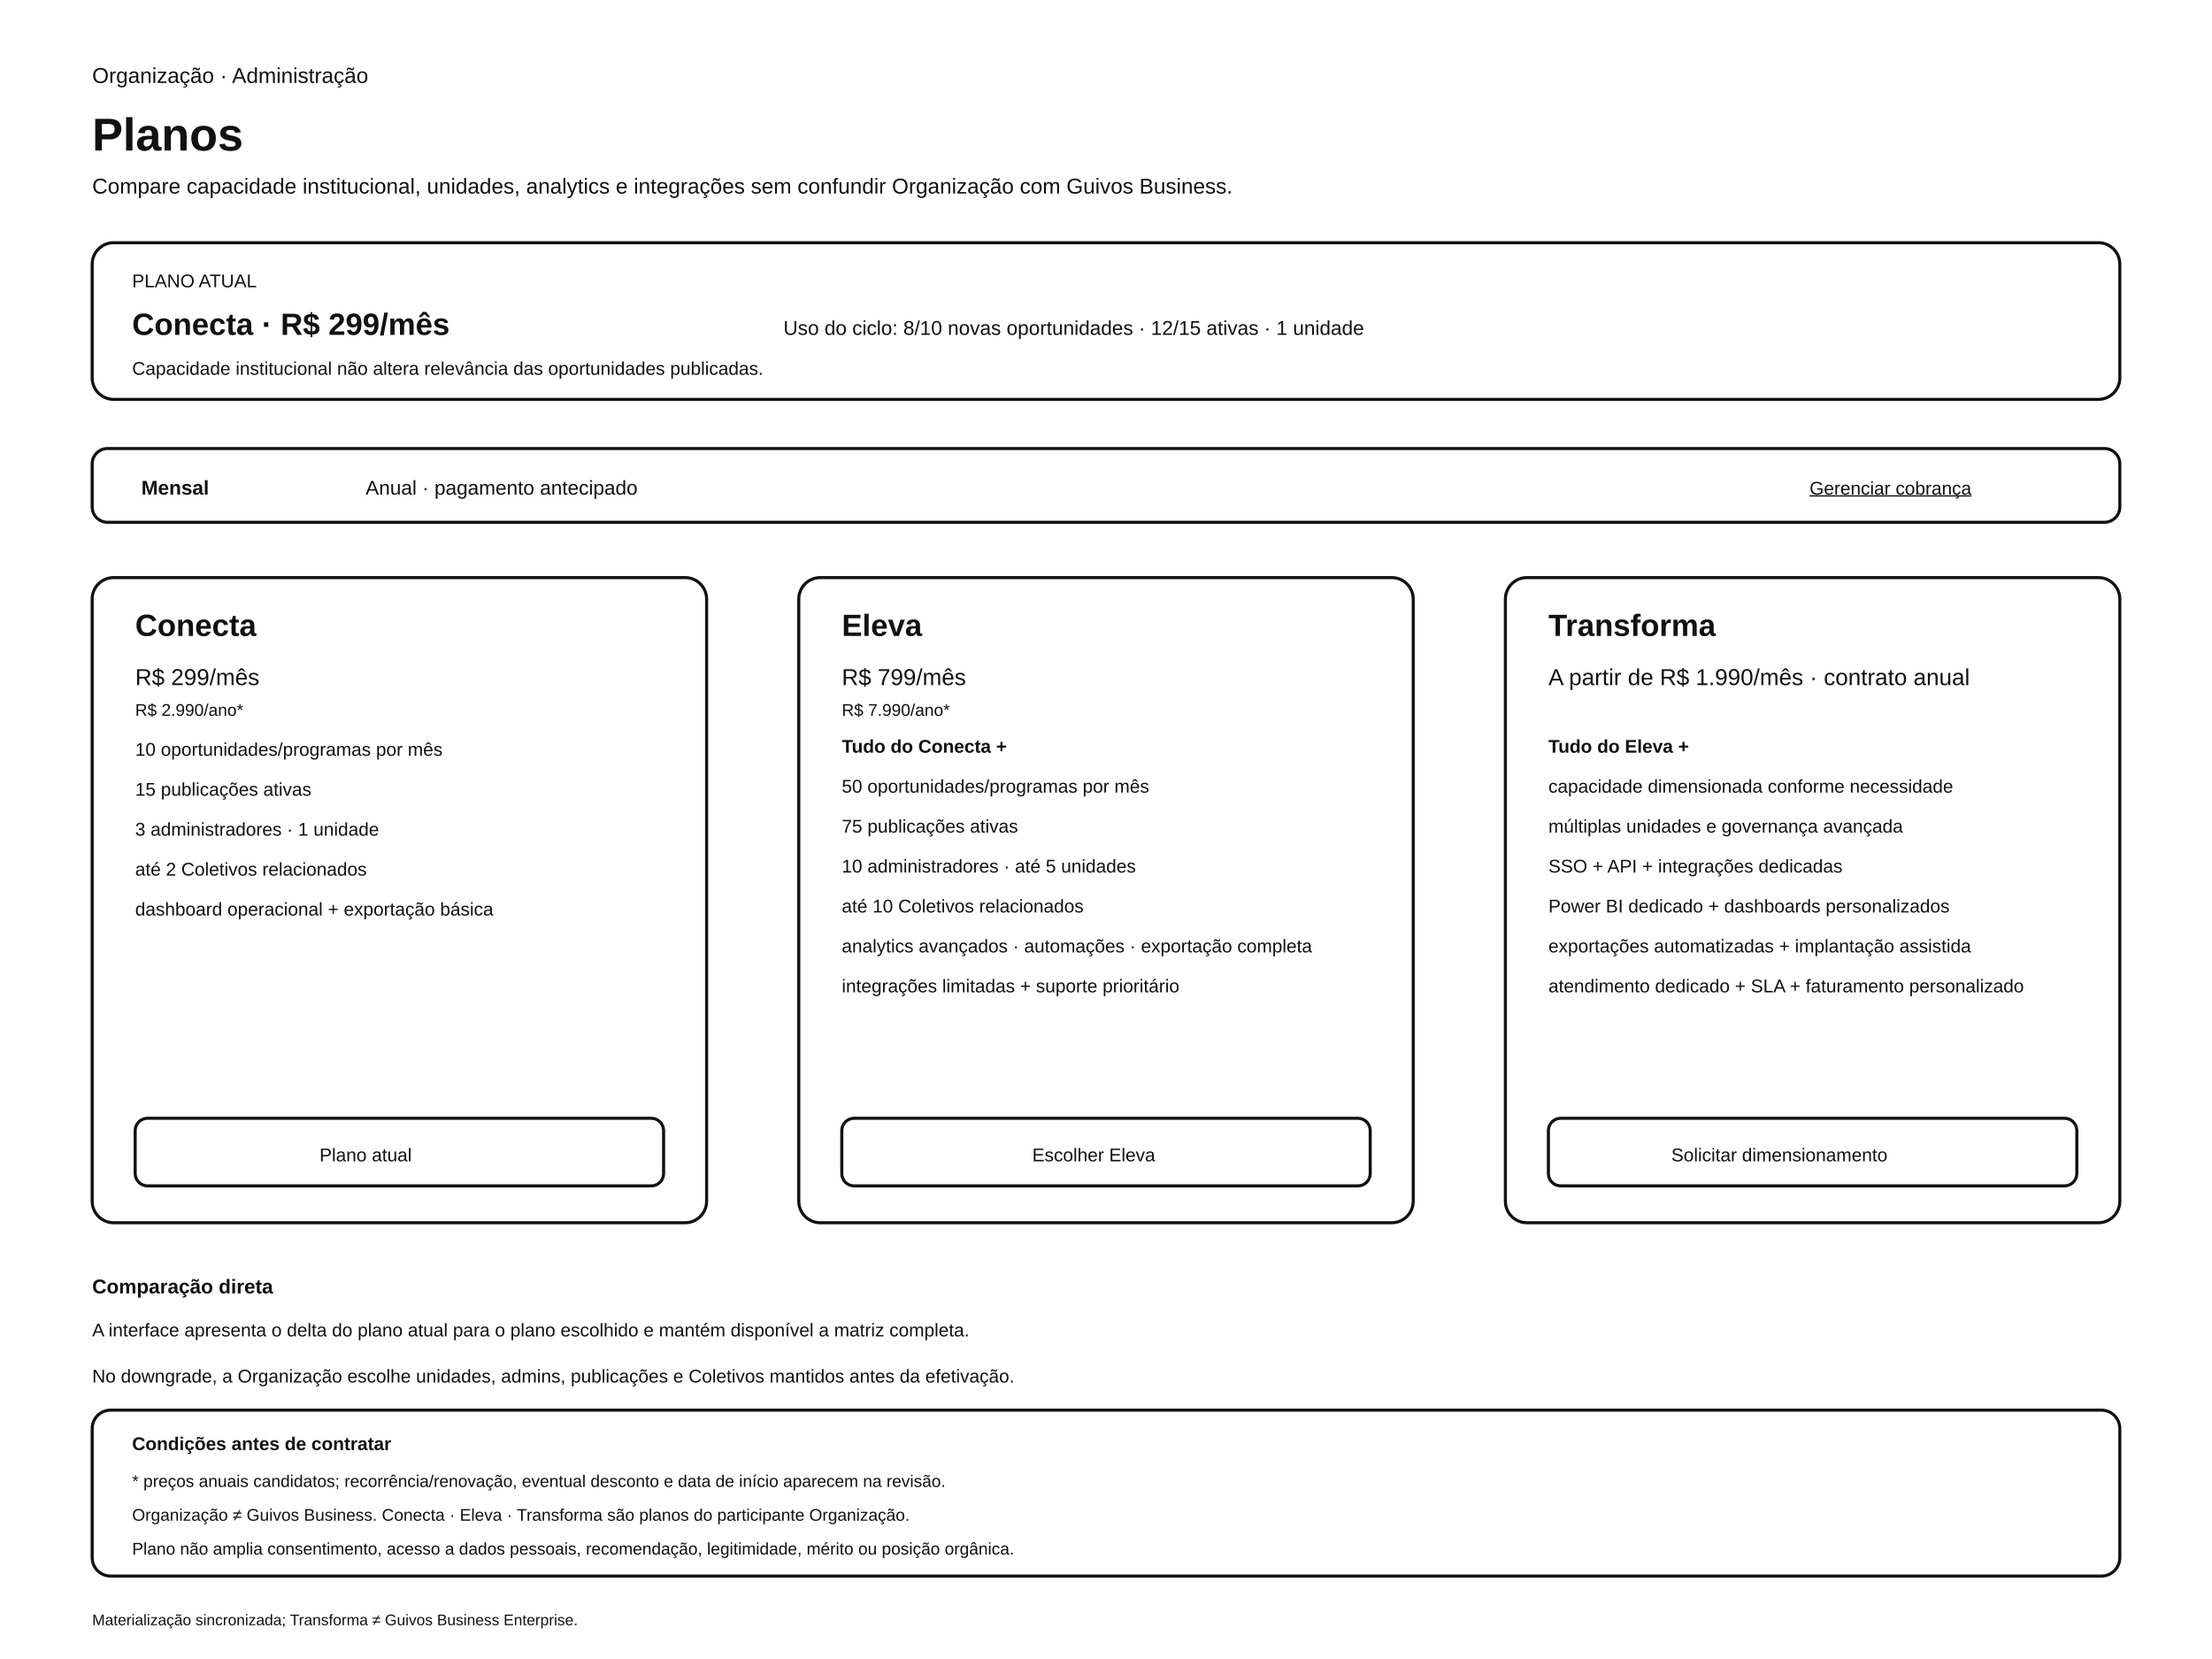
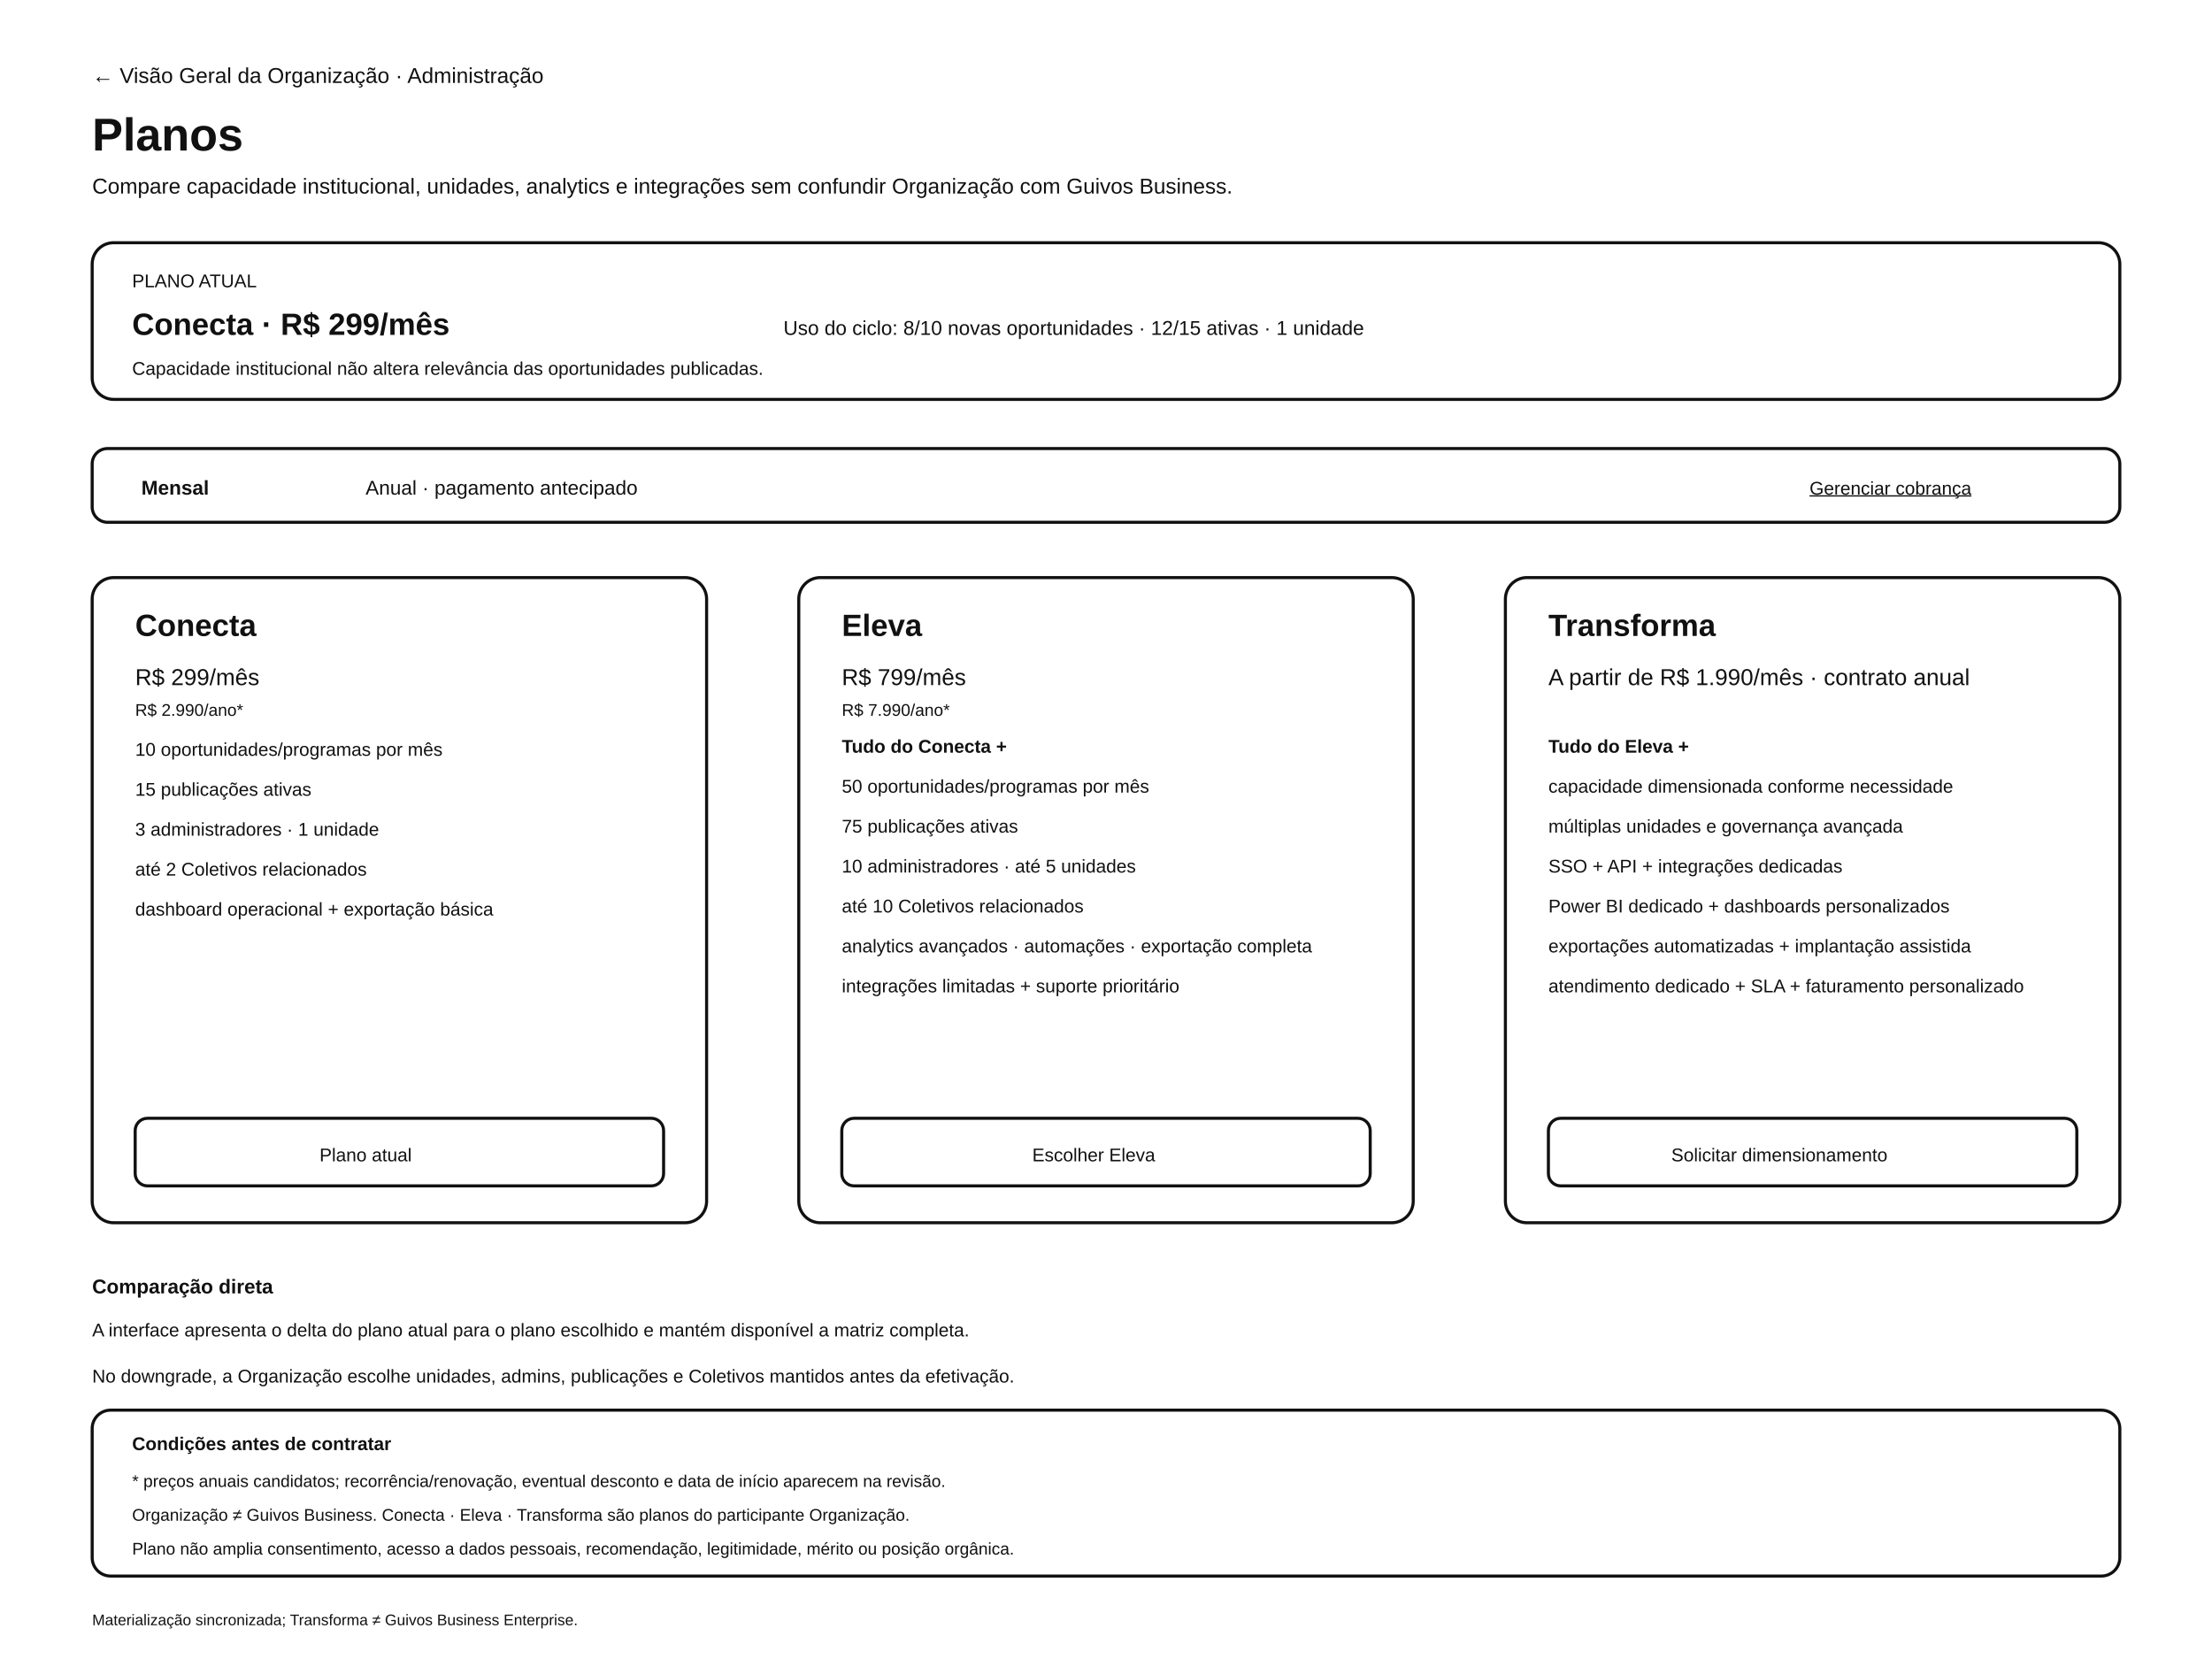
<svg xmlns="http://www.w3.org/2000/svg" width="1440" height="1080" viewBox="0 0 1440 1080" role="img" aria-labelledby="title desc">
  <rect width="1440" height="1080" fill="#ffffff" />
  <g font-family="Arial, Helvetica, sans-serif" fill="#111111">
-     <text x="60" y="54" font-size="14">Organização · Administração</text>
+     <text x="60" y="54" font-size="14">← Visão Geral da Organização · Administração</text>
    <text x="60" y="98" font-size="30" font-weight="700">Planos</text>
    <text x="60" y="126" font-size="14">Compare capacidade institucional, unidades, analytics e integrações sem confundir Organização com Guivos Business.</text>
  </g>
  <g fill="none" stroke="#111111" stroke-width="2">
    <rect x="60" y="158" width="1320" height="102" rx="14" />
    <rect x="60" y="292" width="1320" height="48" rx="10" />
    <rect x="60" y="376" width="400" height="420" rx="14" />
    <rect x="520" y="376" width="400" height="420" rx="14" />
    <rect x="980" y="376" width="400" height="420" rx="14" />
    <rect x="88" y="728" width="344" height="44" rx="8" />
    <rect x="548" y="728" width="344" height="44" rx="8" />
    <rect x="1008" y="728" width="344" height="44" rx="8" />
    <rect x="60" y="918" width="1320" height="108" rx="12" />
  </g>
  <g font-family="Arial, Helvetica, sans-serif" fill="#111111">
    <text x="86" y="187" font-size="12">PLANO ATUAL</text>
    <text x="86" y="218" font-size="20" font-weight="700">Conecta · R$ 299/mês</text>
    <text x="510" y="218" font-size="13">Uso do ciclo: 8/10 novas oportunidades · 12/15 ativas · 1 unidade</text>
    <text x="86" y="244" font-size="12">Capacidade institucional não altera relevância das oportunidades publicadas.</text>
    <text x="92" y="322" font-size="13" font-weight="700">Mensal</text>
    <text x="238" y="322" font-size="13">Anual · pagamento antecipado</text>
    <text x="1178" y="322" font-size="12" text-decoration="underline">Gerenciar cobrança</text>
    <text x="88" y="414" font-size="20" font-weight="700">Conecta</text>
    <text x="88" y="446" font-size="15">R$ 299/mês</text>
    <text x="88" y="466" font-size="11">R$ 2.990/ano*</text>
    <text x="88" y="492" font-size="12">10 oportunidades/programas por mês</text>
    <text x="88" y="518" font-size="12">15 publicações ativas</text>
    <text x="88" y="544" font-size="12">3 administradores · 1 unidade</text>
    <text x="88" y="570" font-size="12">até 2 Coletivos relacionados</text>
    <text x="88" y="596" font-size="12">dashboard operacional + exportação básica</text>
    <text x="208" y="756" font-size="12">Plano atual</text>
    <text x="548" y="414" font-size="20" font-weight="700">Eleva</text>
    <text x="548" y="446" font-size="15">R$ 799/mês</text>
    <text x="548" y="466" font-size="11">R$ 7.990/ano*</text>
    <text x="548" y="490" font-size="12" font-weight="700">Tudo do Conecta +</text>
    <text x="548" y="516" font-size="12">50 oportunidades/programas por mês</text>
    <text x="548" y="542" font-size="12">75 publicações ativas</text>
    <text x="548" y="568" font-size="12">10 administradores · até 5 unidades</text>
    <text x="548" y="594" font-size="12">até 10 Coletivos relacionados</text>
    <text x="548" y="620" font-size="12">analytics avançados · automações · exportação completa</text>
    <text x="548" y="646" font-size="12">integrações limitadas + suporte prioritário</text>
    <text x="672" y="756" font-size="12">Escolher Eleva</text>
    <text x="1008" y="414" font-size="20" font-weight="700">Transforma</text>
    <text x="1008" y="446" font-size="15">A partir de R$ 1.990/mês · contrato anual</text>
    <text x="1008" y="490" font-size="12" font-weight="700">Tudo do Eleva +</text>
    <text x="1008" y="516" font-size="12">capacidade dimensionada conforme necessidade</text>
    <text x="1008" y="542" font-size="12">múltiplas unidades e governança avançada</text>
    <text x="1008" y="568" font-size="12">SSO + API + integrações dedicadas</text>
    <text x="1008" y="594" font-size="12">Power BI dedicado + dashboards personalizados</text>
    <text x="1008" y="620" font-size="12">exportações automatizadas + implantação assistida</text>
    <text x="1008" y="646" font-size="12">atendimento dedicado + SLA + faturamento personalizado</text>
    <text x="1088" y="756" font-size="12">Solicitar dimensionamento</text>
    <text x="60" y="842" font-size="13" font-weight="700">Comparação direta</text>
    <text x="60" y="870" font-size="12">A interface apresenta o delta do plano atual para o plano escolhido e mantém disponível a matriz completa.</text>
    <text x="60" y="900" font-size="12">No downgrade, a Organização escolhe unidades, admins, publicações e Coletivos mantidos antes da efetivação.</text>
    <text x="86" y="944" font-size="12" font-weight="700">Condições antes de contratar</text>
    <text x="86" y="968" font-size="11">* preços anuais candidatos; recorrência/renovação, eventual desconto e data de início aparecem na revisão.</text>
    <text x="86" y="990" font-size="11">Organização ≠ Guivos Business. Conecta · Eleva · Transforma são planos do participante Organização.</text>
    <text x="86" y="1012" font-size="11">Plano não amplia consentimento, acesso a dados pessoais, recomendação, legitimidade, mérito ou posição orgânica.</text>
    <text x="60" y="1058" font-size="10">Materialização sincronizada; Transforma ≠ Guivos Business Enterprise.</text>
  </g>
</svg>
